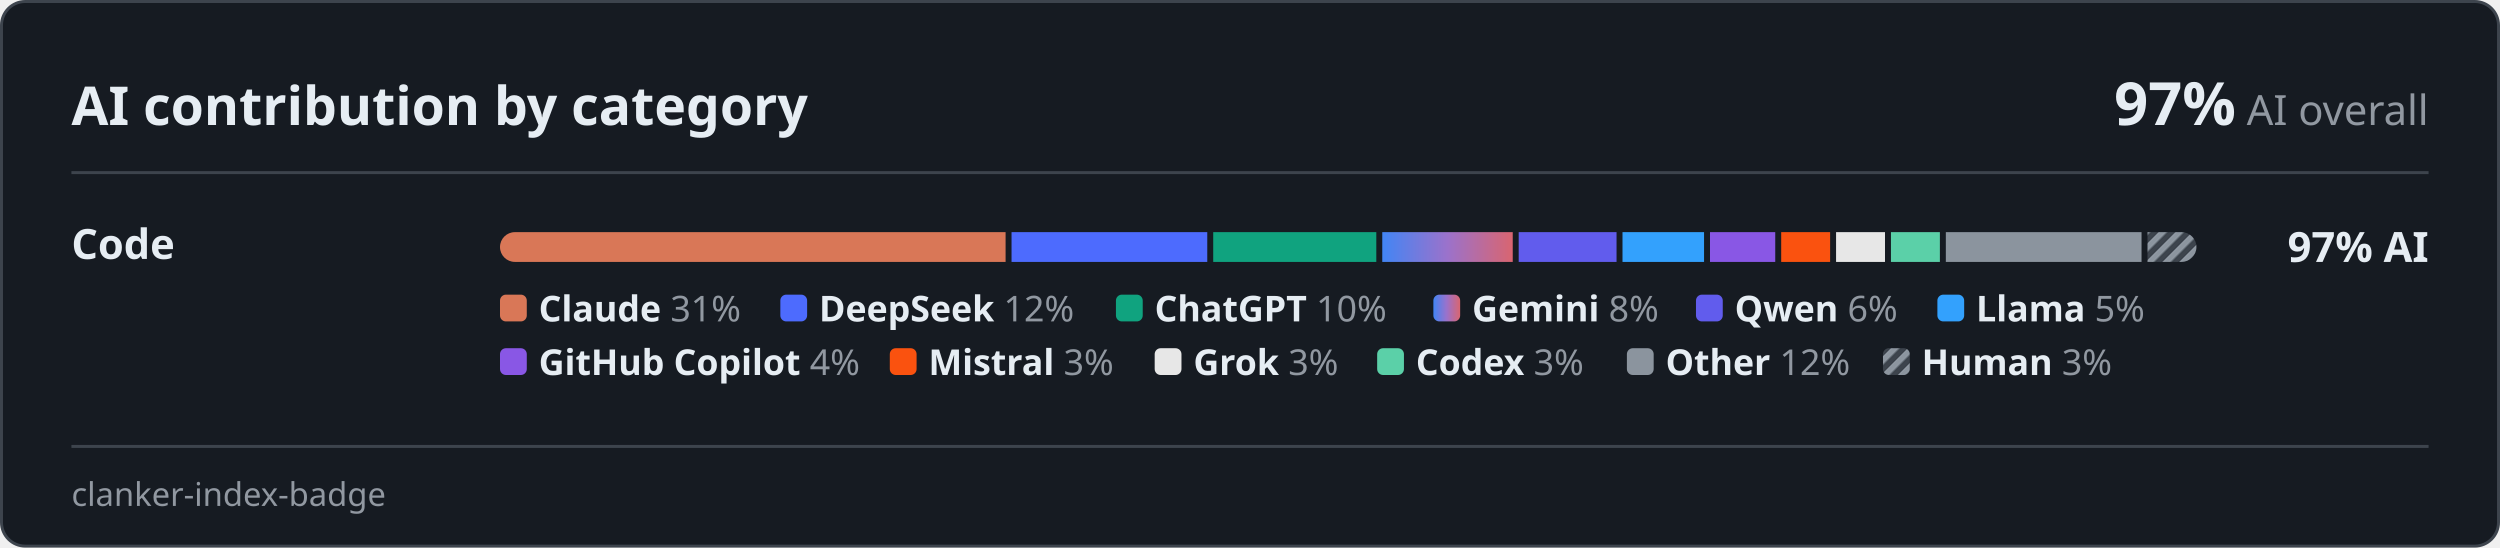
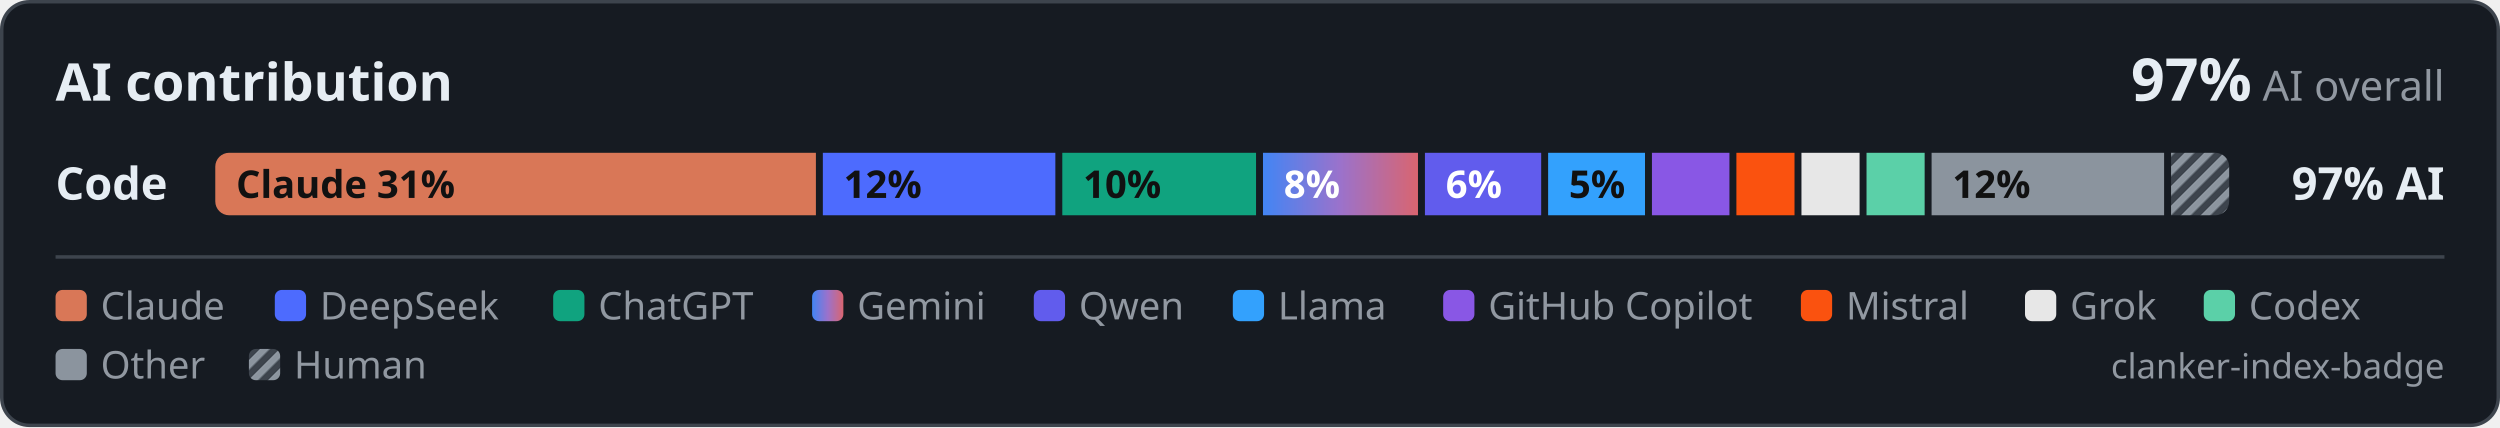
- <svg xmlns="http://www.w3.org/2000/svg" width="840" height="184" viewBox="0 0 840 184" role="img" aria-labelledby="t">
+ <svg xmlns="http://www.w3.org/2000/svg" width="720" height="123" viewBox="0 0 720 123" role="img" aria-labelledby="t">
  <defs>
    <linearGradient id="f0" x1="0" y1="0" x2="1" y2="0">
      <stop offset="0%" stop-color="#4285F4" />
      <stop offset="50%" stop-color="#9B72CB" />
      <stop offset="100%" stop-color="#D96570" />
    </linearGradient>
    <pattern id="f1" width="4" height="4" patternUnits="userSpaceOnUse" patternTransform="rotate(45)">
      <rect width="4" height="4" fill="#3d444d" />
      <rect width="2" height="4" fill="#8c959f" />
    </pattern>
  </defs>
-   <rect x="0.5" y="0.5" width="839" height="183" rx="8" fill="#161b22" stroke="#3d444d" stroke-width="1" />
+   <rect x="0.5" y="0.5" width="719" height="122" rx="8" fill="#161b22" stroke="#3d444d" stroke-width="1" />
  <g font-family="-apple-system, BlinkMacSystemFont, 'Segoe UI', 'Noto Sans', Helvetica, Arial, sans-serif">
-     <text x="24" y="42" font-size="18" font-weight="600" fill="#e6edf3">AI contribution by category</text>
-     <text x="816" y="42" text-anchor="end" font-size="14" fill="#9198a1">
-       <tspan font-size="20" font-weight="700" fill="#e6edf3">97%</tspan> AI overall</text>
-     <line x1="24" y1="58" x2="816" y2="58" stroke="#3d444d" />
-     <text x="24" y="87" font-size="14" font-weight="600" fill="#e6edf3">Code</text>
+     <text x="16" y="29" font-size="15" font-weight="600" fill="#e6edf3">AI contribution</text>
+     <text x="704" y="29" text-anchor="end" font-size="12" fill="#9198a1">
+       <tspan font-size="17" font-weight="800" fill="#e6edf3">97%</tspan> AI overall</text>
+     <text x="16" y="57.5" font-size="13" font-weight="600" fill="#e6edf3">Code</text>
    <clipPath id="c0">
-       <rect x="168" y="78" width="570" height="10" rx="5" />
+       <rect x="62" y="44" width="580" height="18" rx="4" />
    </clipPath>
    <g clip-path="url(#c0)">
-       <rect x="168.00" y="78" width="169.88" height="10" fill="#D97757" />
-       <rect x="339.88" y="78" width="65.76" height="10" fill="#4D6BFE" />
-       <rect x="407.64" y="78" width="54.80" height="10" fill="#10A37F" />
-       <rect x="464.44" y="78" width="43.84" height="10" fill="url(#f0)" />
-       <rect x="510.28" y="78" width="32.88" height="10" fill="#615CED" />
-       <rect x="545.16" y="78" width="27.40" height="10" fill="#33A1FD" />
-       <rect x="574.56" y="78" width="21.92" height="10" fill="#8957E5" />
-       <rect x="598.48" y="78" width="16.44" height="10" fill="#FA520F" />
-       <rect x="616.92" y="78" width="16.44" height="10" fill="#E7E7E7" />
-       <rect x="635.36" y="78" width="16.44" height="10" fill="#5BD0A8" />
-       <rect x="653.80" y="78" width="65.76" height="10" fill="#8b949e" />
-       <rect x="721.56" y="78" width="16.44" height="10" fill="url(#f1)" />
+       <rect x="62.00" y="44" width="172.98" height="18" fill="#D97757" />
+       <text x="68.00" y="57" font-size="11" font-weight="600" fill="#111111">Claude 31%</text>
+       <rect x="236.98" y="44" width="66.96" height="18" fill="#4D6BFE" />
+       <text x="242.98" y="57" font-size="11" font-weight="600" fill="#111111">12%</text>
+       <rect x="305.94" y="44" width="55.80" height="18" fill="#10A37F" />
+       <text x="311.94" y="57" font-size="11" font-weight="600" fill="#111111">10%</text>
+       <rect x="363.74" y="44" width="44.64" height="18" fill="url(#f0)" />
+       <text x="369.74" y="57" font-size="11" font-weight="600" fill="#ffffff">8%</text>
+       <rect x="410.38" y="44" width="33.48" height="18" fill="#615CED" />
+       <text x="416.38" y="57" font-size="11" font-weight="600" fill="#ffffff">6%</text>
+       <rect x="445.86" y="44" width="27.90" height="18" fill="#33A1FD" />
+       <text x="451.86" y="57" font-size="11" font-weight="600" fill="#111111">5%</text>
+       <rect x="475.76" y="44" width="22.32" height="18" fill="#8957E5" />
+       <rect x="500.08" y="44" width="16.74" height="18" fill="#FA520F" />
+       <rect x="518.82" y="44" width="16.74" height="18" fill="#E7E7E7" />
+       <rect x="537.56" y="44" width="16.74" height="18" fill="#5BD0A8" />
+       <rect x="556.30" y="44" width="66.96" height="18" fill="#8b949e" />
+       <text x="562.30" y="57" font-size="11" font-weight="600" fill="#111111">12%</text>
+       <rect x="625.26" y="44" width="16.74" height="18" fill="url(#f1)" />
    </g>
-     <text x="816" y="88" text-anchor="end" font-size="14" font-weight="700" fill="#e6edf3">97% AI</text>
-     <rect x="168" y="99" width="9" height="9" rx="2" fill="#D97757" />
-     <text x="181" y="108" font-size="12" fill="#9198a1">
-       <tspan font-weight="600" fill="#e6edf3">Claude</tspan> 31%</text>
-     <rect x="262.192" y="99" width="9" height="9" rx="2" fill="#4D6BFE" />
-     <text x="275.192" y="108" font-size="12" fill="#9198a1">
-       <tspan font-weight="600" fill="#e6edf3">DeepSeek</tspan> 12%</text>
-     <rect x="374.955" y="99" width="9" height="9" rx="2" fill="#10A37F" />
-     <text x="387.955" y="108" font-size="12" fill="#9198a1">
-       <tspan font-weight="600" fill="#e6edf3">ChatGPT</tspan> 10%</text>
-     <rect x="481.613" y="99" width="9" height="9" rx="2" fill="url(#f0)" />
-     <text x="494.613" y="108" font-size="12" fill="#9198a1">
-       <tspan font-weight="600" fill="#e6edf3">Gemini</tspan> 8%</text>
-     <rect x="569.848" y="99" width="9" height="9" rx="2" fill="#615CED" />
-     <text x="582.848" y="108" font-size="12" fill="#9198a1">
-       <tspan font-weight="600" fill="#e6edf3">Qwen</tspan> 6%</text>
-     <rect x="650.96" y="99" width="9" height="9" rx="2" fill="#33A1FD" />
-     <text x="663.96" y="108" font-size="12" fill="#9198a1">
-       <tspan font-weight="600" fill="#e6edf3">Llama</tspan> 5%</text>
-     <rect x="168" y="117" width="9" height="9" rx="2" fill="#8957E5" />
-     <text x="181" y="126" font-size="12" fill="#9198a1">
-       <tspan font-weight="600" fill="#e6edf3">GitHub Copilot</tspan> 4%</text>
-     <rect x="298.974" y="117" width="9" height="9" rx="2" fill="#FA520F" />
-     <text x="311.974" y="126" font-size="12" fill="#9198a1">
-       <tspan font-weight="600" fill="#e6edf3">Mistral</tspan> 3%</text>
-     <rect x="387.973" y="117" width="9" height="9" rx="2" fill="#E7E7E7" />
-     <text x="400.973" y="126" font-size="12" fill="#9198a1">
-       <tspan font-weight="600" fill="#e6edf3">Grok</tspan> 3%</text>
-     <rect x="462.725" y="117" width="9" height="9" rx="2" fill="#5BD0A8" />
-     <text x="475.725" y="126" font-size="12" fill="#9198a1">
-       <tspan font-weight="600" fill="#e6edf3">Codex</tspan> 3%</text>
-     <rect x="546.635" y="117" width="9" height="9" rx="2" fill="#8b949e" />
-     <text x="559.635" y="126" font-size="12" fill="#9198a1">
-       <tspan font-weight="600" fill="#e6edf3">Other</tspan> 12%</text>
-     <rect x="632.686" y="117" width="9" height="9" rx="2" fill="url(#f1)" />
-     <text x="645.686" y="126" font-size="12" fill="#9198a1">
-       <tspan font-weight="600" fill="#e6edf3">Human</tspan> 3%</text>
-     <line x1="24" y1="150" x2="816" y2="150" stroke="#3d444d" />
-     <text x="24" y="170" font-size="11" fill="#9198a1">clanker-index-badge</text>
+     <text x="704" y="57.5" text-anchor="end" font-size="13" font-weight="700" fill="#e6edf3">97% AI</text>
+     <line x1="16" y1="74" x2="704" y2="74" stroke="#3d444d" />
+     <rect x="16" y="83.5" width="9" height="9" rx="2" fill="#D97757" />
+     <text x="29" y="92" font-size="11" fill="#9198a1">Claude</text>
+     <rect x="79.146" y="83.5" width="9" height="9" rx="2" fill="#4D6BFE" />
+     <text x="92.146" y="92" font-size="11" fill="#9198a1">DeepSeek</text>
+     <rect x="159.316" y="83.5" width="9" height="9" rx="2" fill="#10A37F" />
+     <text x="172.316" y="92" font-size="11" fill="#9198a1">ChatGPT</text>
+     <rect x="233.888" y="83.5" width="9" height="9" rx="2" fill="url(#f0)" />
+     <text x="246.888" y="92" font-size="11" fill="#9198a1">Gemini</text>
+     <rect x="297.734" y="83.5" width="9" height="9" rx="2" fill="#615CED" />
+     <text x="310.734" y="92" font-size="11" fill="#9198a1">Qwen</text>
+     <rect x="355.05" y="83.5" width="9" height="9" rx="2" fill="#33A1FD" />
+     <text x="368.05" y="92" font-size="11" fill="#9198a1">Llama</text>
+     <rect x="415.631" y="83.5" width="9" height="9" rx="2" fill="#8957E5" />
+     <text x="428.631" y="92" font-size="11" fill="#9198a1">GitHub Copilot</text>
+     <rect x="518.654" y="83.5" width="9" height="9" rx="2" fill="#FA520F" />
+     <text x="531.654" y="92" font-size="11" fill="#9198a1">Mistral</text>
+     <rect x="583.199" y="83.5" width="9" height="9" rx="2" fill="#E7E7E7" />
+     <text x="596.199" y="92" font-size="11" fill="#9198a1">Grok</text>
+     <rect x="634.685" y="83.5" width="9" height="9" rx="2" fill="#5BD0A8" />
+     <text x="647.685" y="92" font-size="11" fill="#9198a1">Codex</text>
+     <rect x="16" y="100.5" width="9" height="9" rx="2" fill="#8b949e" />
+     <text x="29" y="109" font-size="11" fill="#9198a1">Other</text>
+     <rect x="71.684" y="100.5" width="9" height="9" rx="2" fill="url(#f1)" />
+     <text x="84.684" y="109" font-size="11" fill="#9198a1">Human</text>
+     <text x="704" y="109" text-anchor="end" font-size="10" fill="#9198a1">clanker-index-badge</text>
  </g>
</svg>
